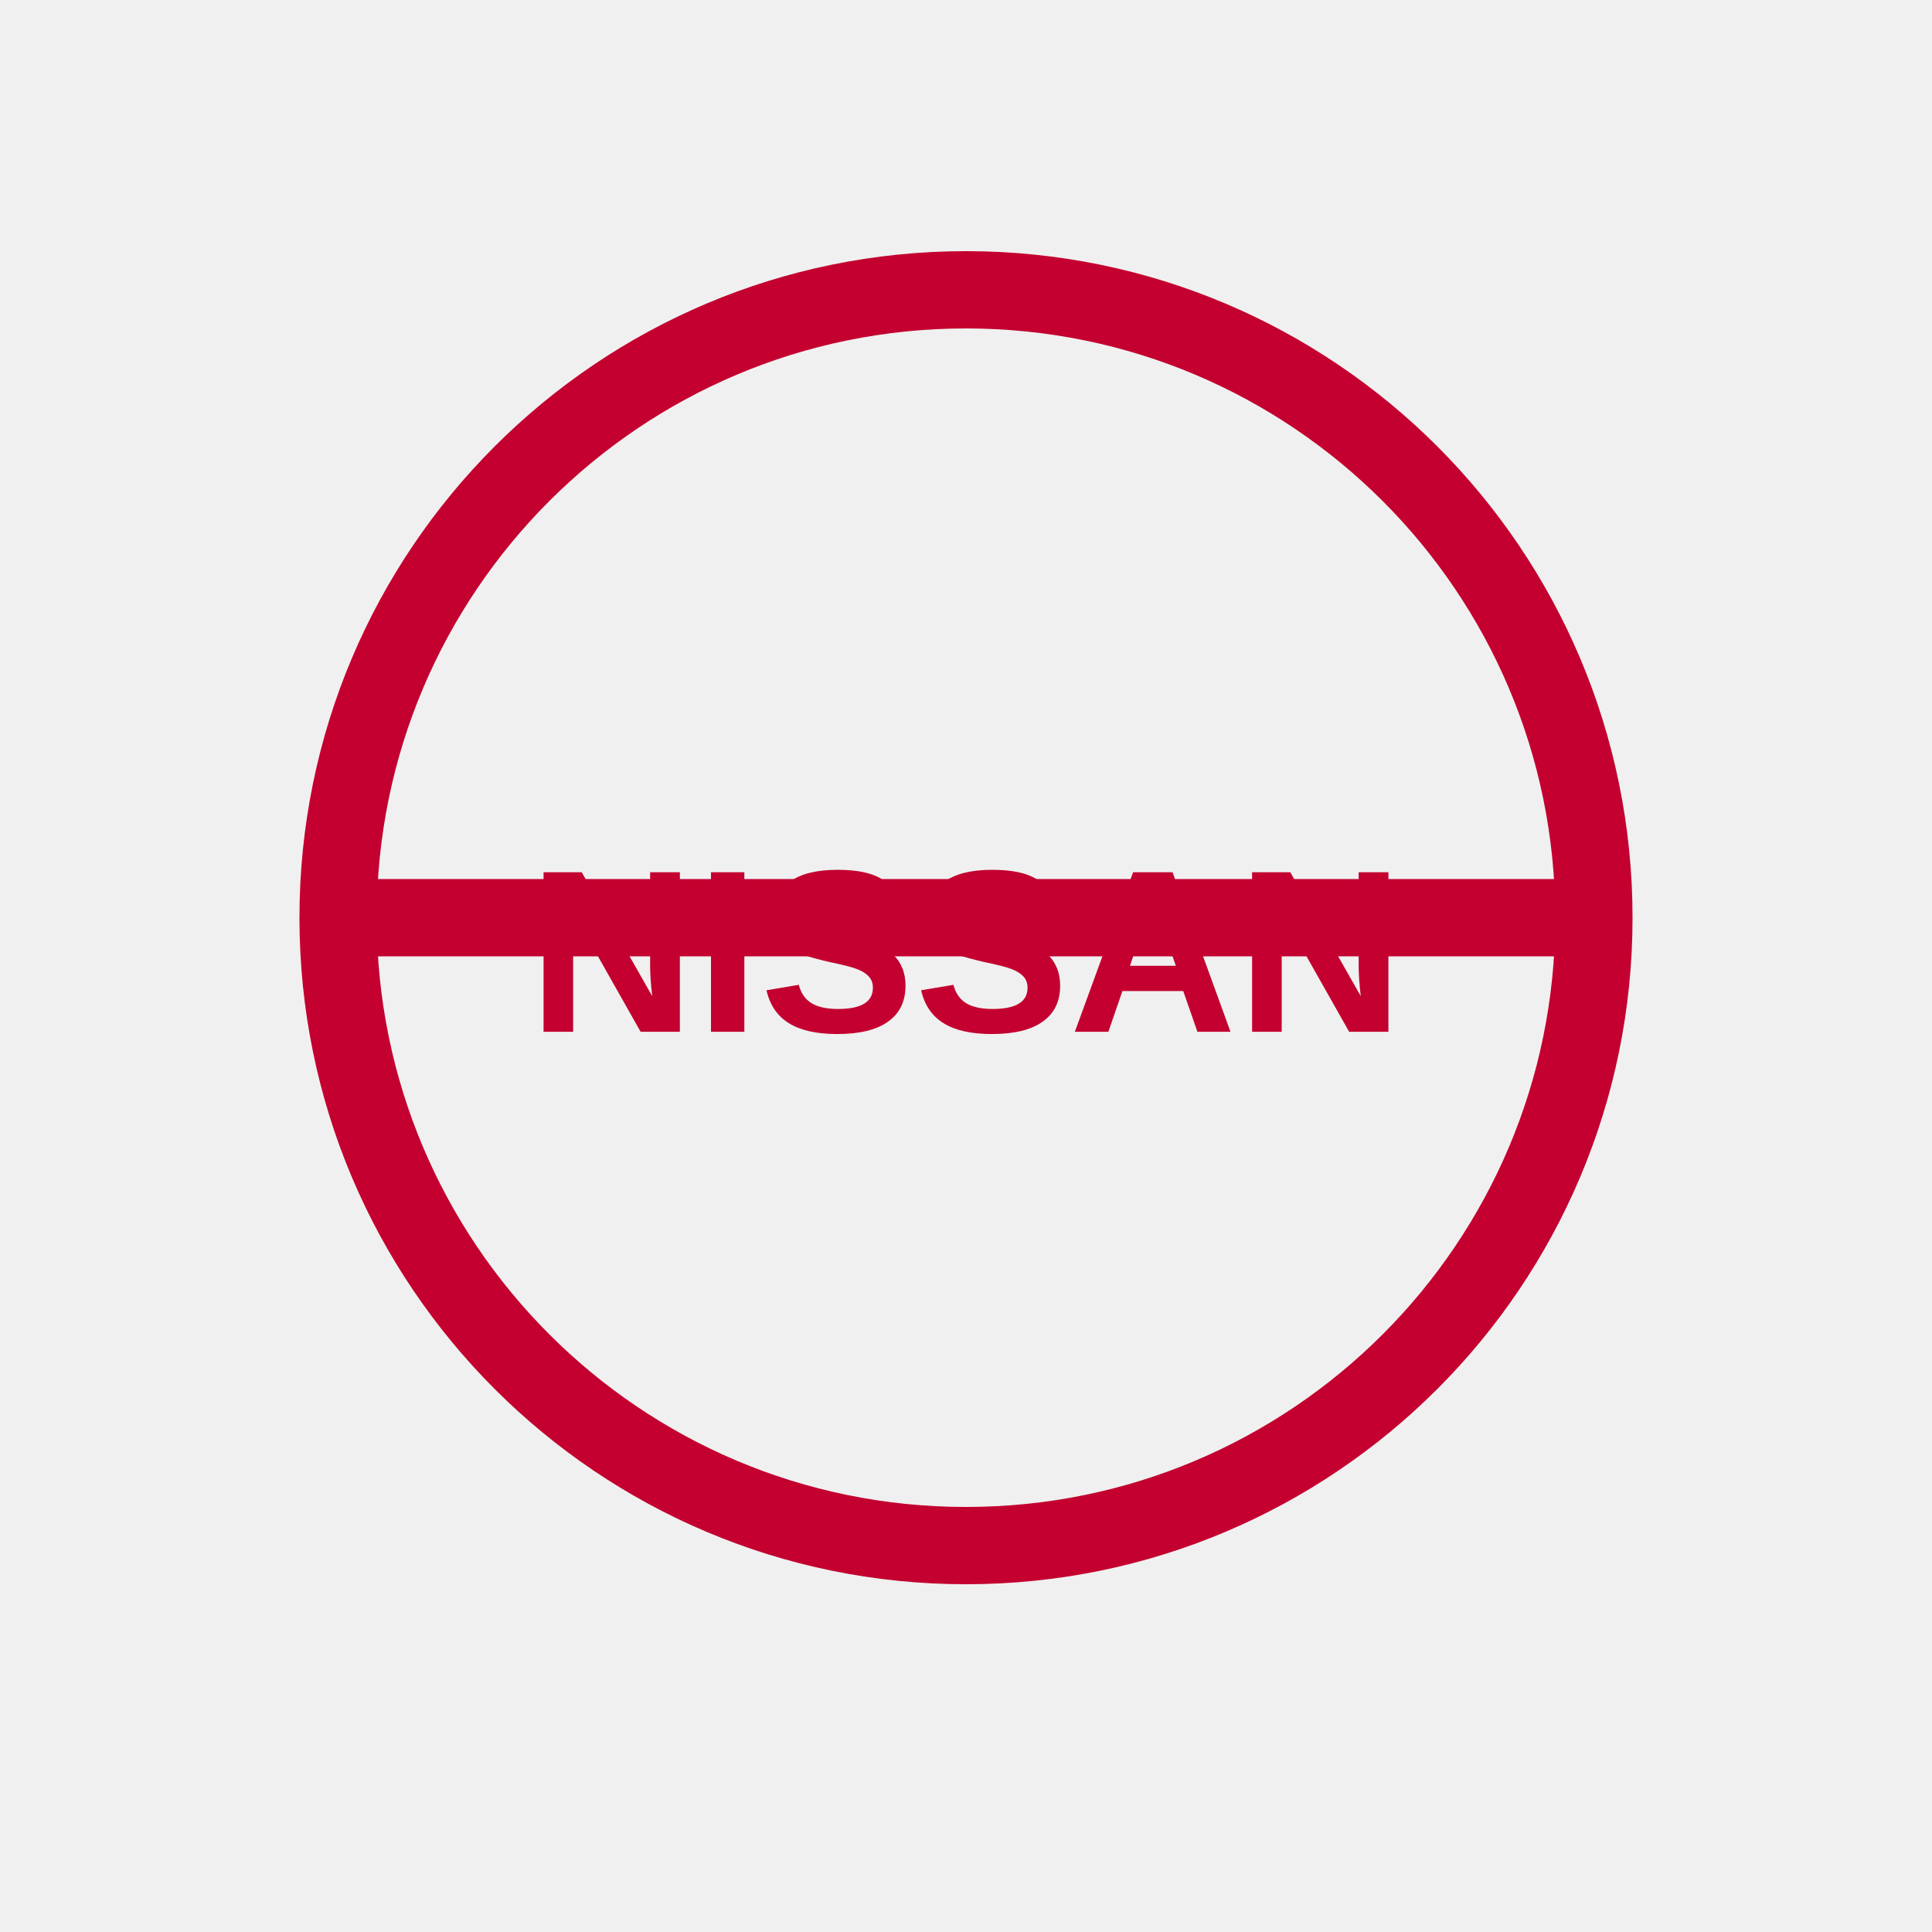
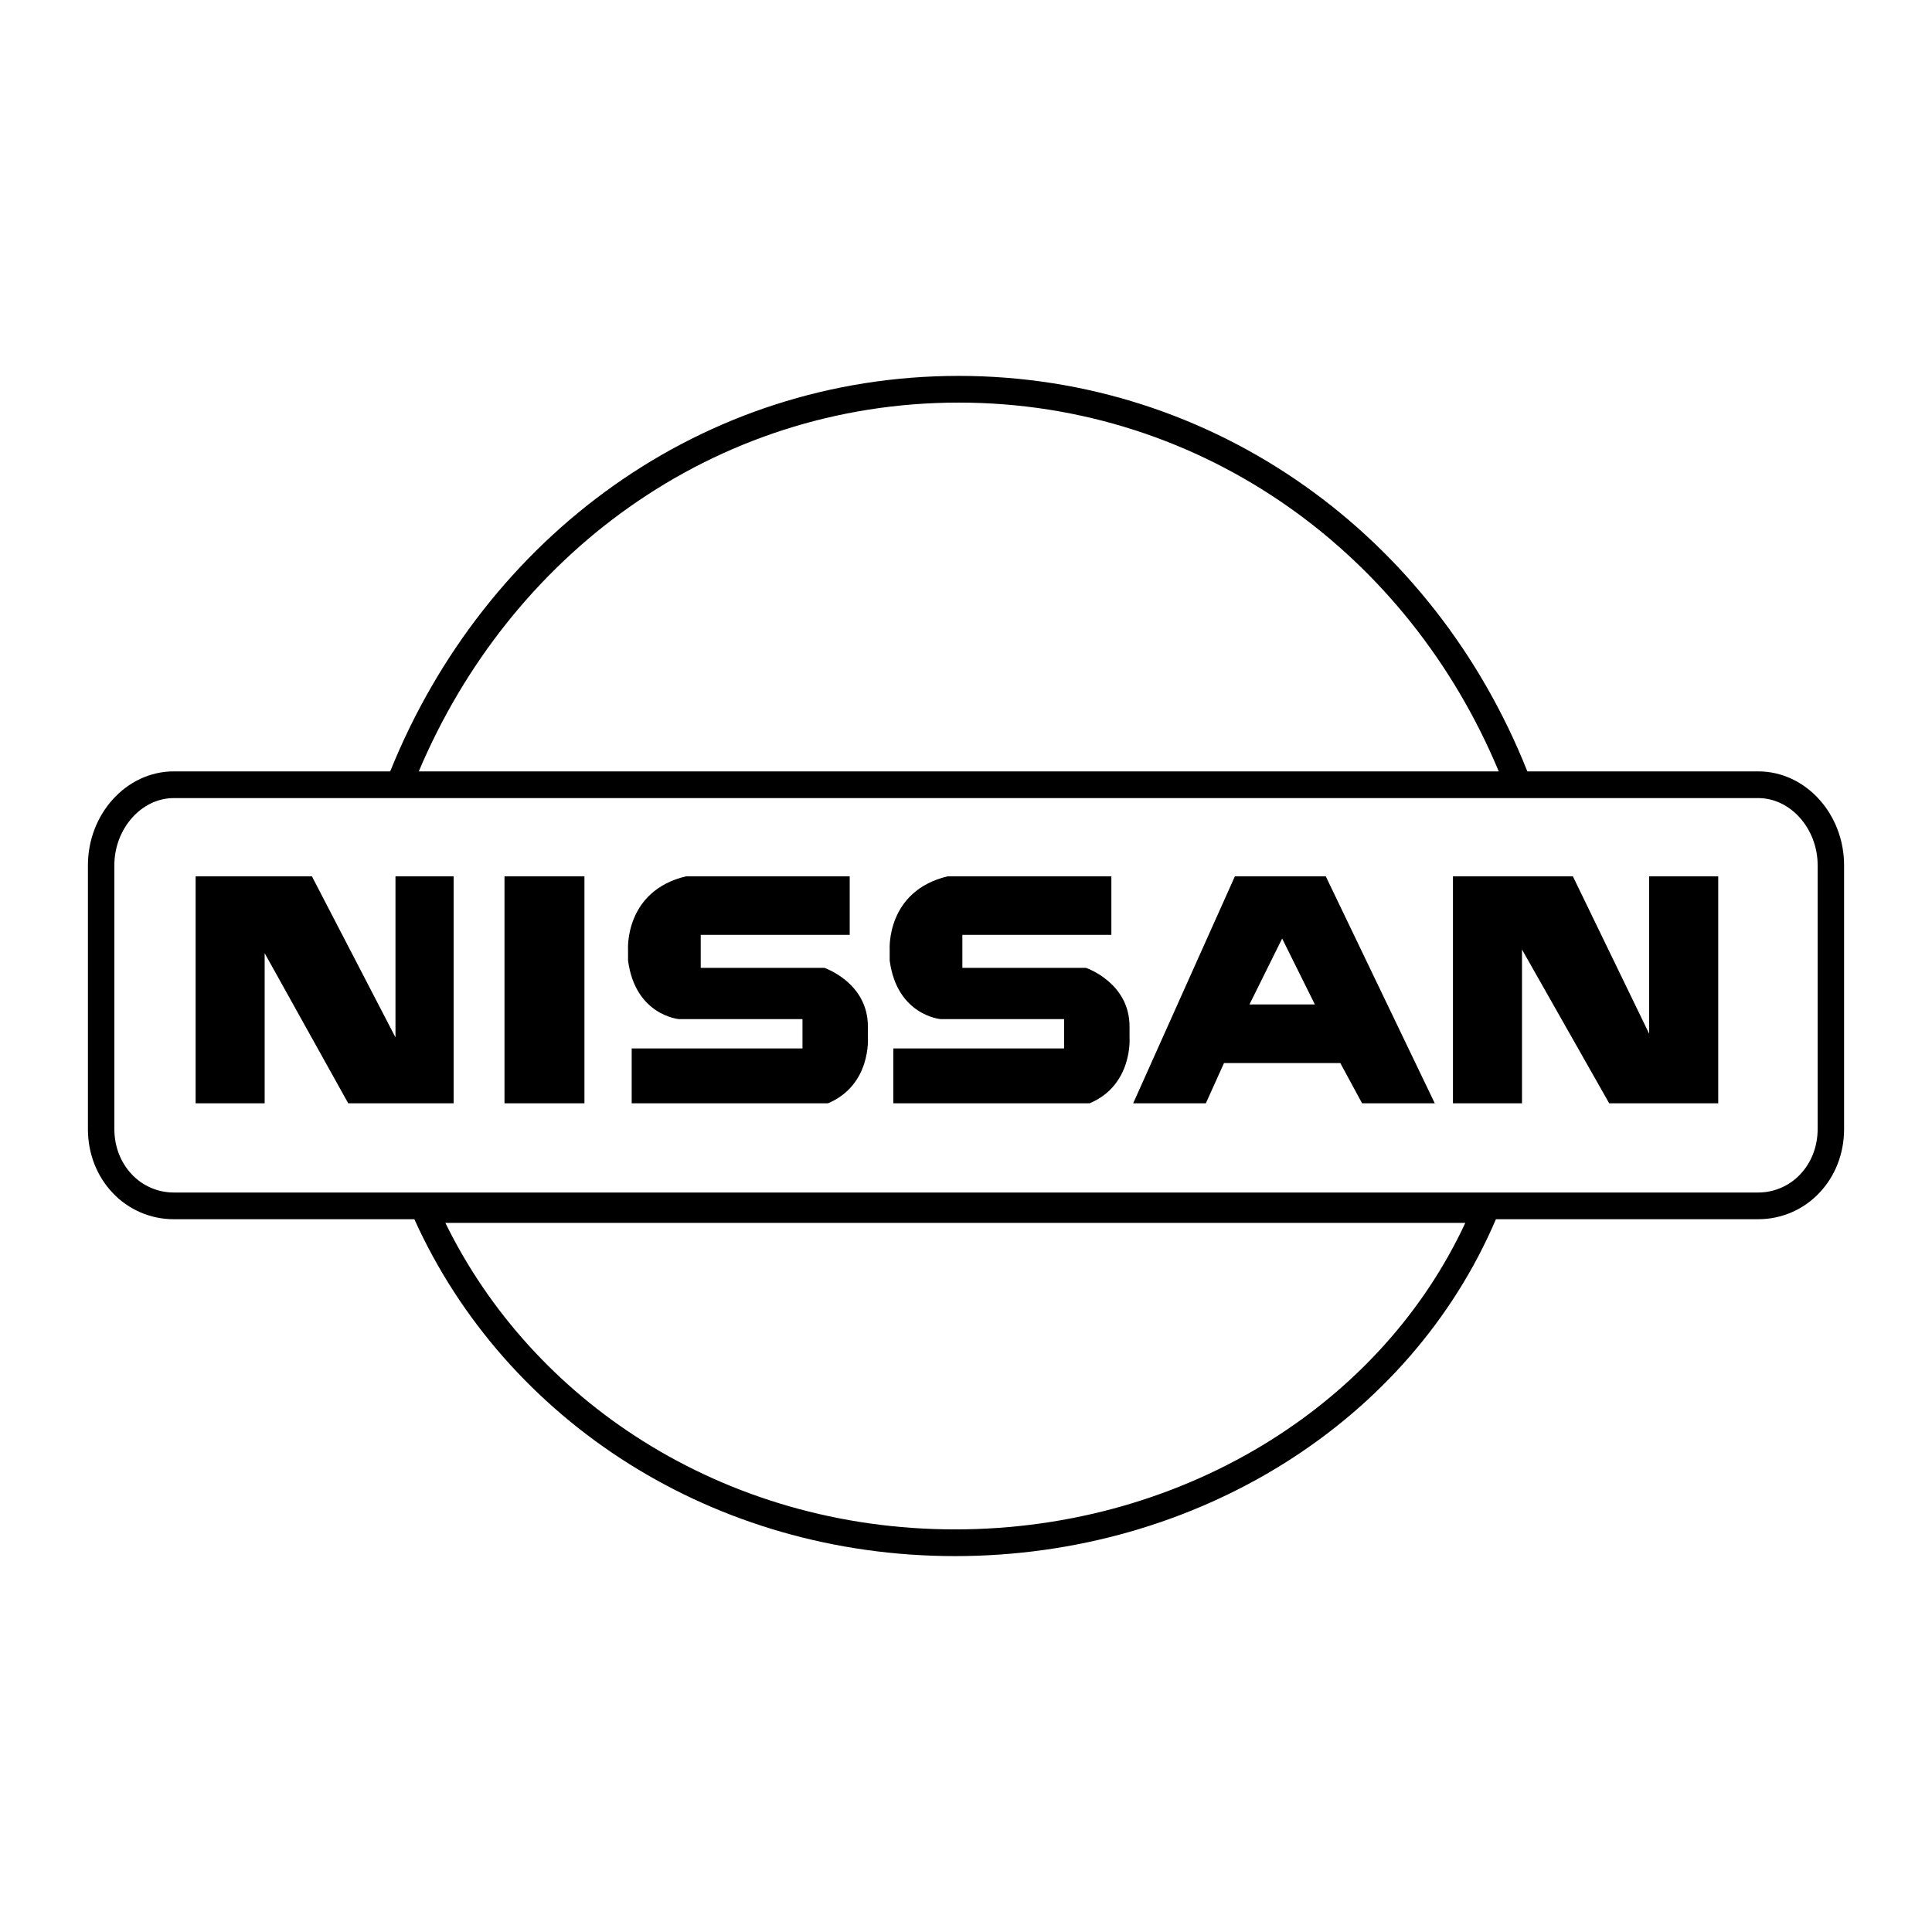
- <svg xmlns="http://www.w3.org/2000/svg" viewBox="0 0 200 200" width="200" height="200">
-   <circle cx="100" cy="95" r="65" fill="none" stroke="#c3002f" stroke-width="8" />
-   <line x1="35" y1="95" x2="165" y2="95" stroke="#c3002f" stroke-width="8" />
-   <text x="100" y="100" text-anchor="middle" font-family="Arial, sans-serif" font-size="24" font-weight="bold" fill="#c3002f" dominant-baseline="middle">NISSAN</text>
+ <svg xmlns="http://www.w3.org/2000/svg" width="2500" height="2500" viewBox="0 0 192.756 192.756">
+   <path fill-rule="evenodd" clip-rule="evenodd" fill="#fff" d="M0 0h192.756v192.756H0V0z" />
+   <path fill-rule="evenodd" clip-rule="evenodd" d="M19.517 87.427v22.651h6.888V95.099l8.339 14.979h10.514V87.427h-5.801v16.075l-8.339-16.075H19.517zM50.333 110.078h7.977V87.427h-7.977v22.651zM132.271 87.427h-9.064l-10.15 22.651h7.25l1.812-4.018h11.602l2.176 4.018h7.252l-10.878-22.651zm-7.613 12.788l3.262-6.577 3.264 6.577h-6.526zM144.961 87.427v22.651h6.889V94.734l8.701 15.344h10.877V87.427h-6.891v15.71l-7.613-15.71h-11.963zM63.023 104.6v5.479h19.578c4.351-1.826 3.988-6.576 3.988-6.576v-1.096c0-4.385-4.351-5.846-4.351-5.846H69.912v-3.288h14.864v-5.846H68.461c-6.164 1.461-5.801 7.307-5.801 7.307v1.096c.725 5.481 5.076 5.846 5.076 5.846h12.327v2.924h-17.04zM89.127 104.6v5.479h19.578c4.352-1.826 3.988-6.576 3.988-6.576v-1.096c0-4.385-4.352-5.846-4.352-5.846H96.015v-3.288h14.866v-5.846H94.565c-6.163 1.461-5.801 7.307-5.801 7.307v1.096c.726 5.481 5.076 5.846 5.076 5.846h12.326v2.924H89.127z" />
+   <path d="M175.416 118.977a5.75 5.75 0 0 0 4.199-1.82c1.07-1.131 1.732-2.713 1.732-4.52V86.331c0-1.849-.689-3.542-1.799-4.772-1.072-1.19-2.537-1.934-4.133-1.934H17.34c-1.596 0-3.06.744-4.133 1.934-1.109 1.229-1.798 2.923-1.798 4.772v26.306c0 1.807.663 3.389 1.732 4.52a5.749 5.749 0 0 0 4.2 1.82h158.075zm6.115.021a8.369 8.369 0 0 1-6.115 2.643h-26.168c-4.307 10.102-11.738 18.457-21.055 24.311-9.451 5.936-20.854 9.301-32.903 9.301-12.068 0-23.234-3.363-32.518-9.195-9.41-5.91-16.892-14.359-21.431-24.416H17.34a8.366 8.366 0 0 1-6.116-2.643c-1.514-1.604-2.453-3.828-2.453-6.361V86.331c0-2.544.95-4.877 2.478-6.572 1.553-1.722 3.708-2.798 6.091-2.798h21.59c4.728-11.727 12.517-21.604 22.334-28.542 9.79-6.918 21.594-10.916 34.389-10.916 12.724 0 24.625 3.977 34.511 10.963 9.744 6.887 17.529 16.694 22.219 28.495h23.033c2.383 0 4.537 1.076 6.09 2.798 1.529 1.694 2.479 4.027 2.479 6.572v26.306c-.001 2.533-.938 4.758-2.454 6.361zM41.782 76.961h107.75c-4.533-10.872-11.82-19.913-20.871-26.309-9.455-6.682-20.836-10.485-33.007-10.485-12.236 0-23.524 3.822-32.885 10.437-9.123 6.447-16.42 15.551-20.987 26.357zm85.011 66.721c8.436-5.297 15.24-12.73 19.402-21.676H44.434c4.368 8.92 11.223 16.434 19.739 21.783 8.885 5.58 19.569 8.799 31.117 8.799 11.538 0 22.454-3.223 31.503-8.906z" />
</svg>
